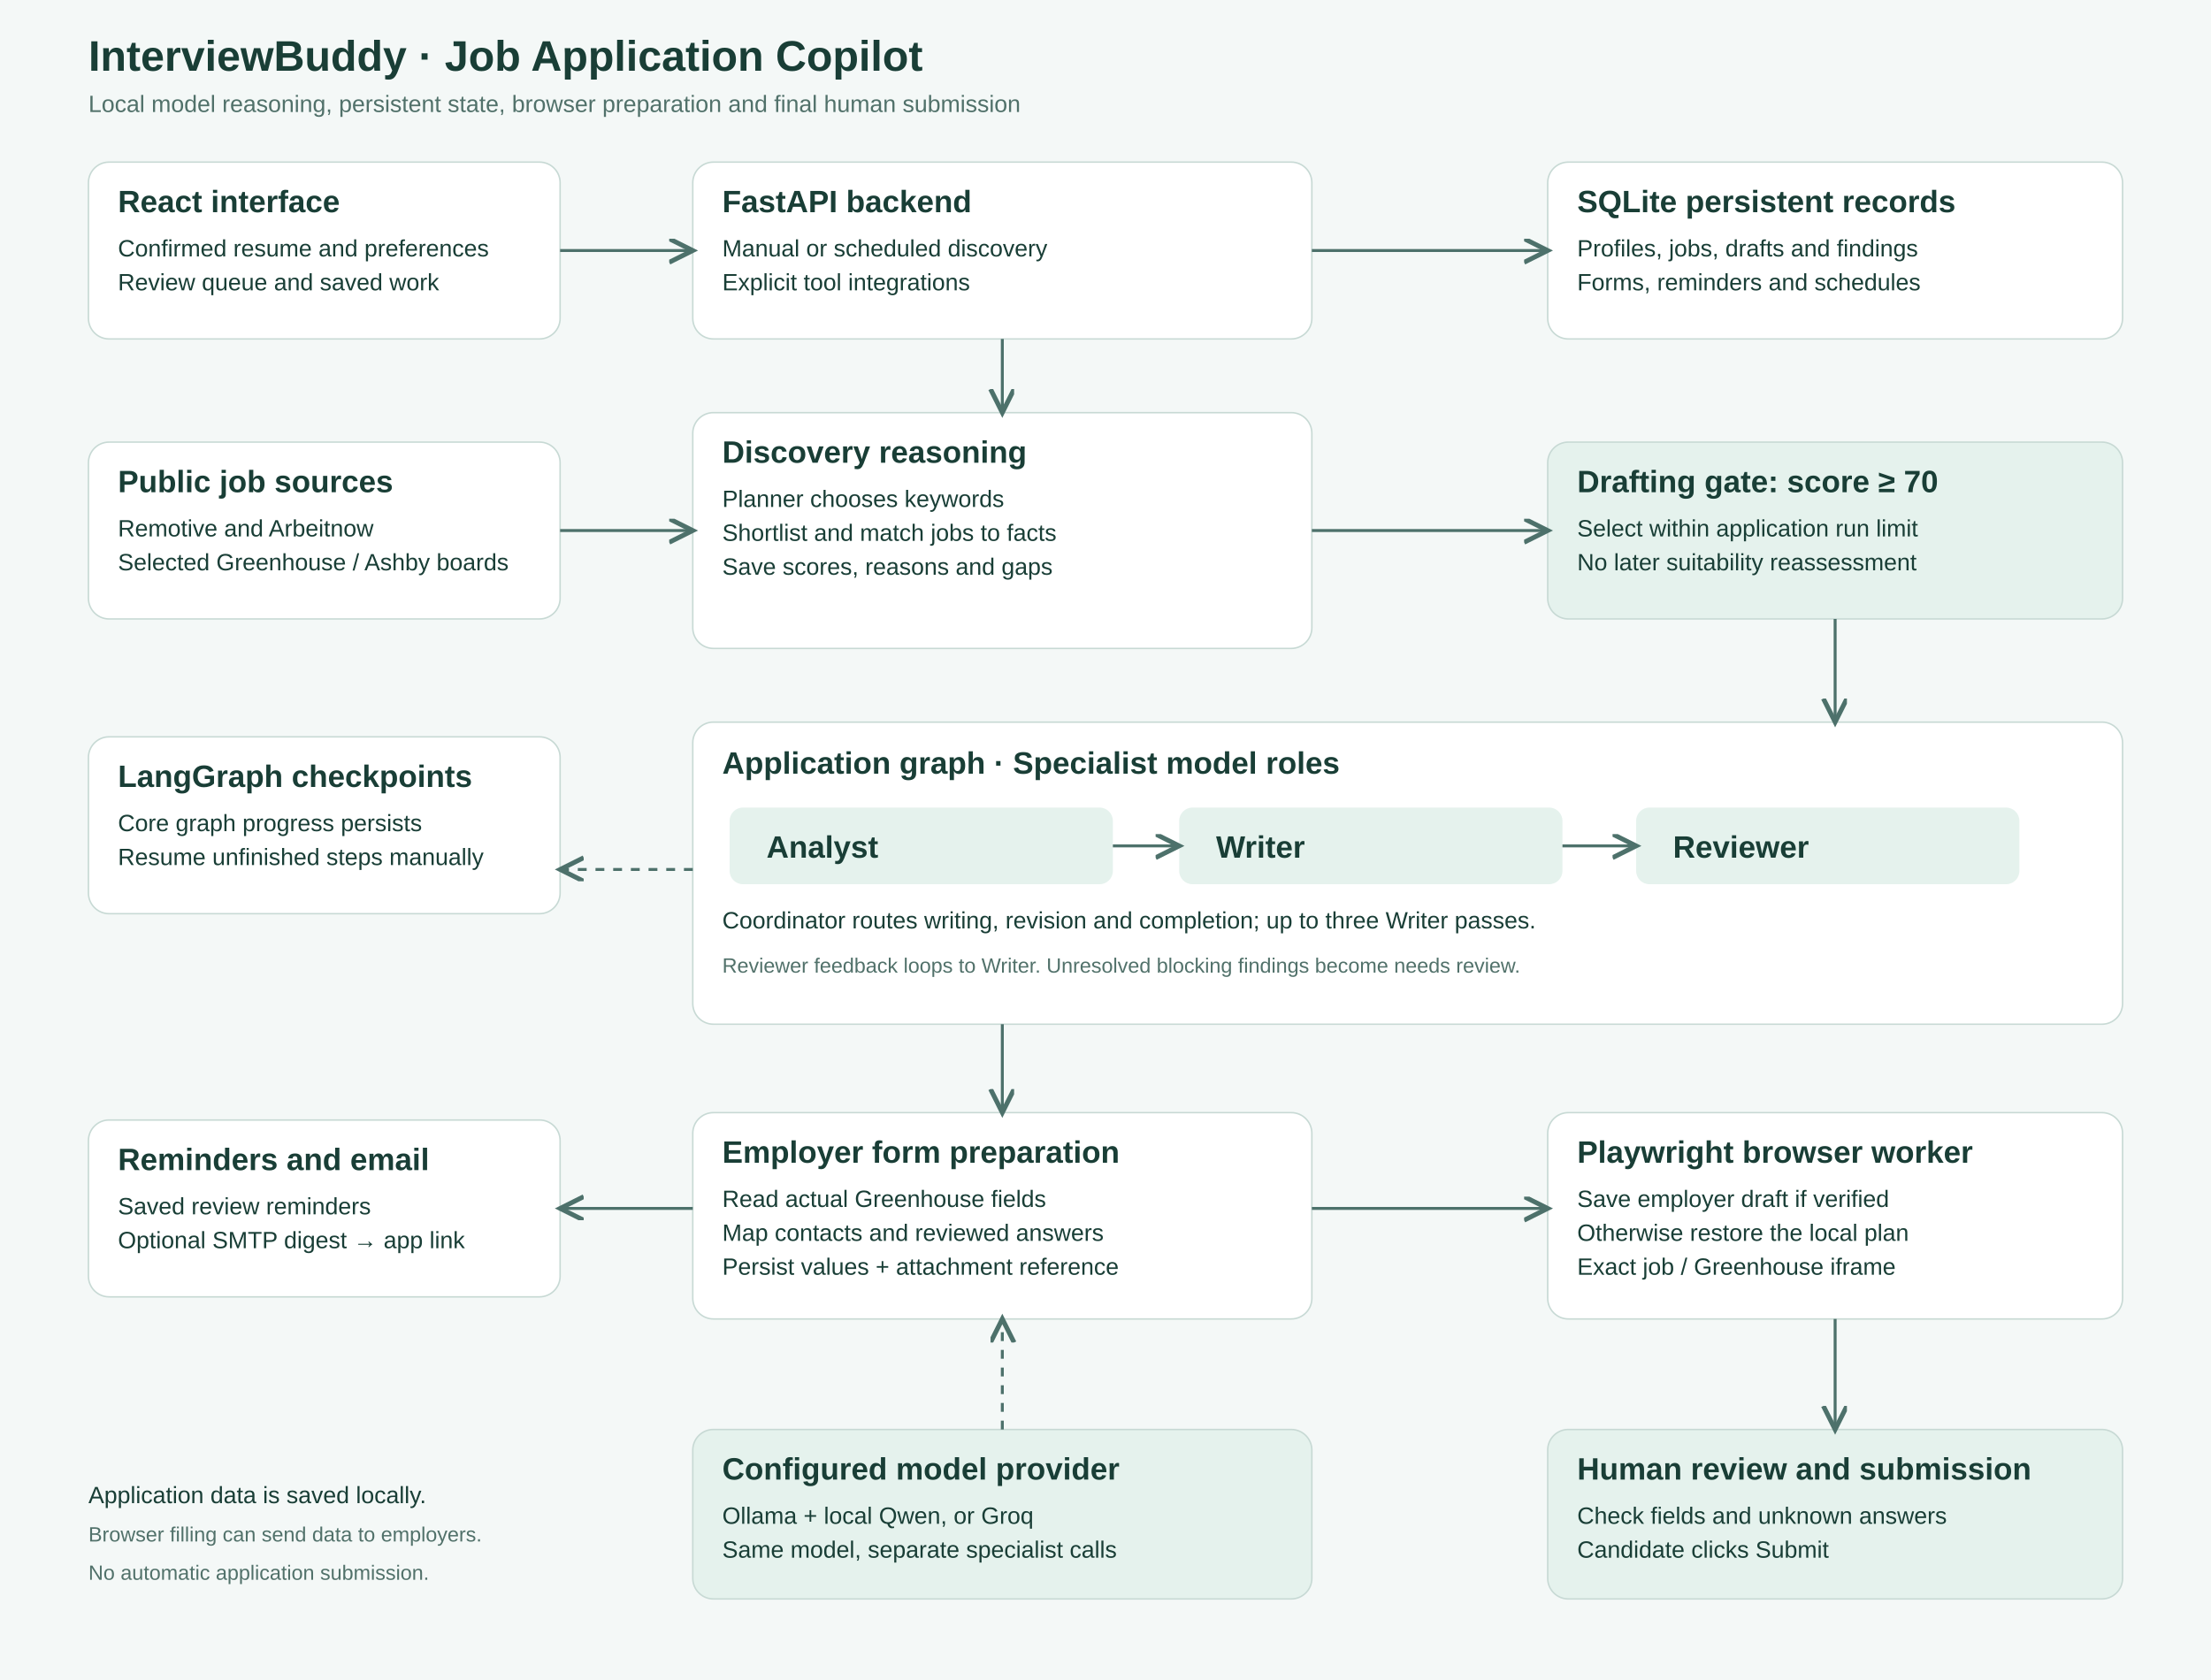
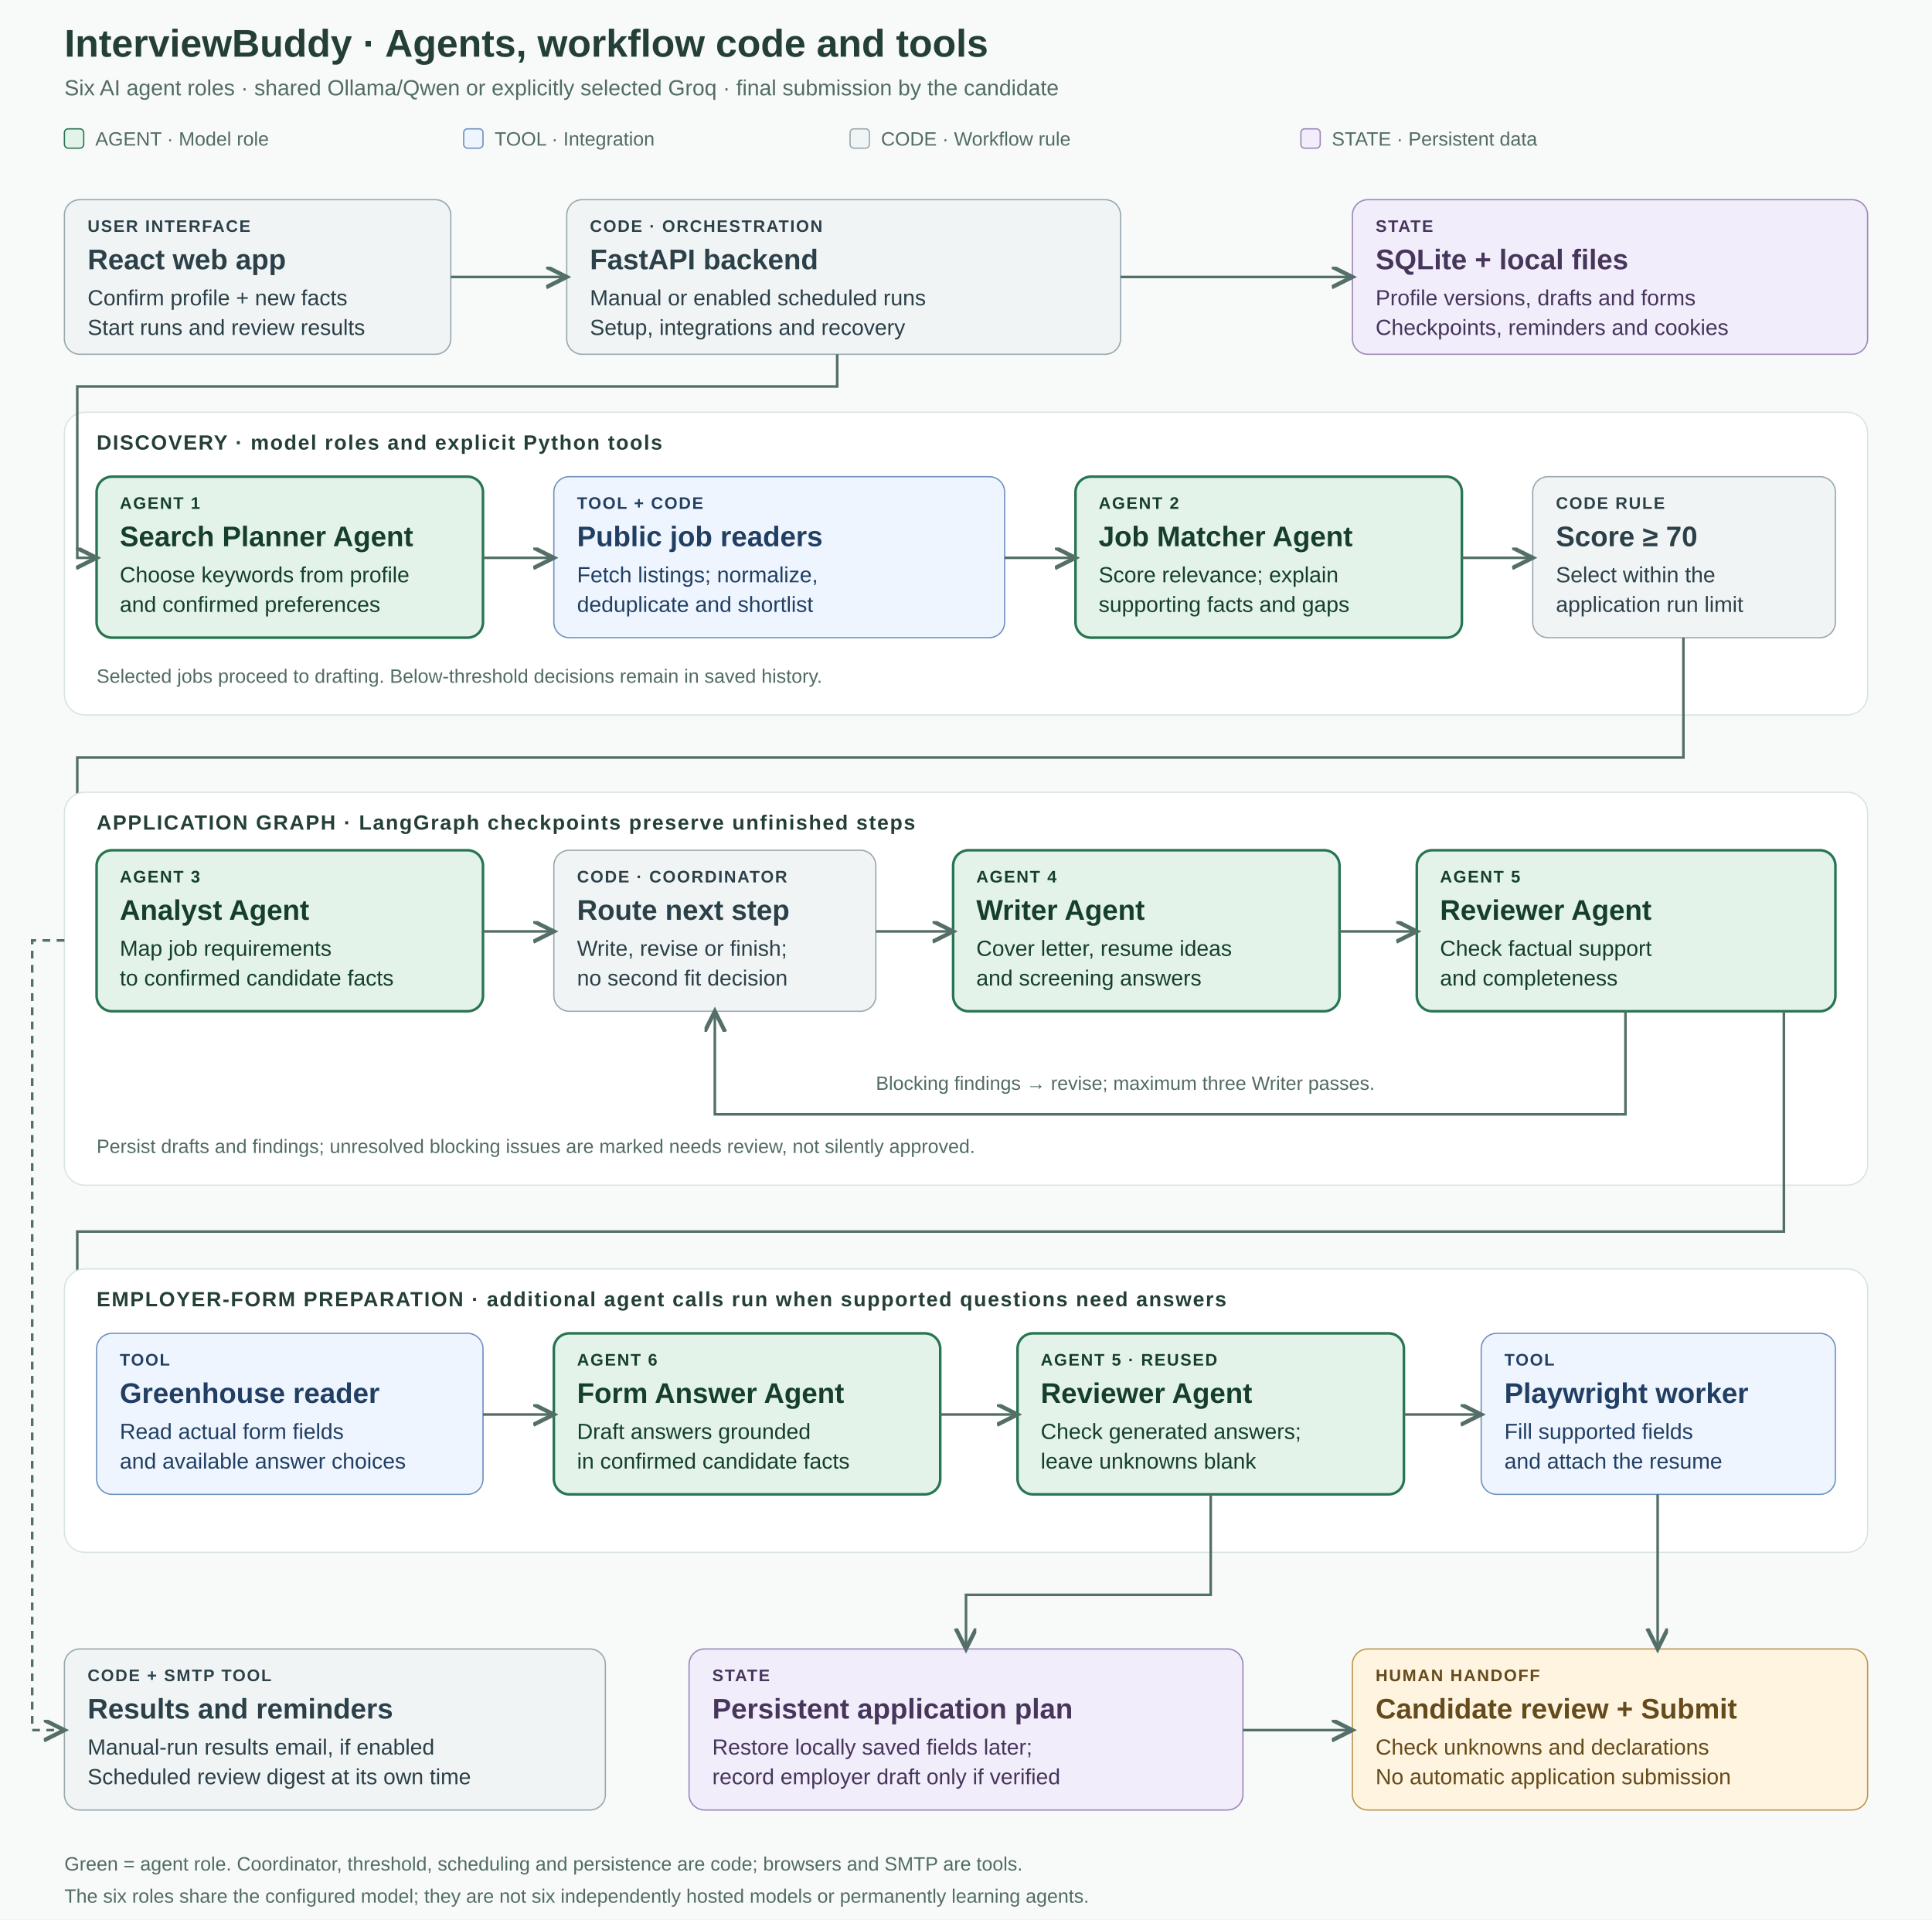
- <svg xmlns="http://www.w3.org/2000/svg" width="1500" height="1140" viewBox="0 0 1500 1140">
+ <svg xmlns="http://www.w3.org/2000/svg" width="1500" height="1490" viewBox="0 0 1500 1490">
  <defs>
    <marker id="arrow" markerWidth="10" markerHeight="10" refX="8" refY="4" orient="auto">
-       <path d="M0,0 L8,4 L0,8" fill="none" stroke="#4d716b" stroke-width="1.6" />
+       <path d="M0,0 L8,4 L0,8" fill="none" stroke="#536f68" stroke-width="1.6" />
    </marker>
  </defs>
-   <rect width="1500" height="1140" fill="#f4f8f7" />
-   <style>text{font-family:Arial,sans-serif;fill:#193e36}.title{font-size:29px;font-weight:700}.sub{font-size:16px;fill:#51716a}.heading{font-size:21px;font-weight:700}.line{font-size:16px}.small{font-size:14px;fill:#51716a}.wire{fill:none;stroke:#4d716b;stroke-width:2;marker-end:url(#arrow)}</style>
-   <text x="60" y="48" class="title">InterviewBuddy · Job Application Copilot</text>
-   <text x="60" y="76" class="sub">Local model reasoning, persistent state, browser preparation and final human submission</text>
-   <rect x="60" y="110" width="320" height="120" rx="14" fill="#ffffff" stroke="#c7d9d4" />
-   <text x="80" y="144" class="heading">React interface</text>
-   <text x="80" y="174" class="line">Confirmed resume and preferences</text>
-   <text x="80" y="197" class="line">Review queue and saved work</text>
-   <rect x="470" y="110" width="420" height="120" rx="14" fill="#ffffff" stroke="#c7d9d4" />
-   <text x="490" y="144" class="heading">FastAPI backend</text>
-   <text x="490" y="174" class="line">Manual or scheduled discovery</text>
-   <text x="490" y="197" class="line">Explicit tool integrations</text>
-   <rect x="1050" y="110" width="390" height="120" rx="14" fill="#ffffff" stroke="#c7d9d4" />
-   <text x="1070" y="144" class="heading">SQLite persistent records</text>
-   <text x="1070" y="174" class="line">Profiles, jobs, drafts and findings</text>
-   <text x="1070" y="197" class="line">Forms, reminders and schedules</text>
-   <path d="M380 170 H470" class="wire" />
-   <path d="M890 170 H1050" class="wire" />
-   <rect x="60" y="300" width="320" height="120" rx="14" fill="#ffffff" stroke="#c7d9d4" />
-   <text x="80" y="334" class="heading">Public job sources</text>
-   <text x="80" y="364" class="line">Remotive and Arbeitnow</text>
-   <text x="80" y="387" class="line">Selected Greenhouse / Ashby boards</text>
-   <rect x="470" y="280" width="420" height="160" rx="14" fill="#ffffff" stroke="#c7d9d4" />
-   <text x="490" y="314" class="heading">Discovery reasoning</text>
-   <text x="490" y="344" class="line">Planner chooses keywords</text>
-   <text x="490" y="367" class="line">Shortlist and match jobs to facts</text>
-   <text x="490" y="390" class="line">Save scores, reasons and gaps</text>
-   <rect x="1050" y="300" width="390" height="120" rx="14" fill="#e5f2ed" stroke="#c7d9d4" />
-   <text x="1070" y="334" class="heading">Drafting gate: score ≥ 70</text>
-   <text x="1070" y="364" class="line">Select within application run limit</text>
-   <text x="1070" y="387" class="line">No later suitability reassessment</text>
-   <path d="M680 230 V280" class="wire" />
-   <path d="M380 360 H470" class="wire" />
-   <path d="M890 360 H1050" class="wire" />
-   <rect x="60" y="500" width="320" height="120" rx="14" fill="#ffffff" stroke="#c7d9d4" />
-   <text x="80" y="534" class="heading">LangGraph checkpoints</text>
-   <text x="80" y="564" class="line">Core graph progress persists</text>
-   <text x="80" y="587" class="line">Resume unfinished steps manually</text>
-   <rect x="470" y="490" width="970" height="205" rx="14" fill="#fff" stroke="#c7d9d4" />
-   <text x="490" y="525" class="heading">Application graph · Specialist model roles</text>
-   <rect x="495" y="548" width="260" height="52" rx="9" fill="#e5f2ed" />
-   <text x="520" y="582" class="heading">Analyst</text>
-   <rect x="800" y="548" width="260" height="52" rx="9" fill="#e5f2ed" />
-   <text x="825" y="582" class="heading">Writer</text>
-   <rect x="1110" y="548" width="260" height="52" rx="9" fill="#e5f2ed" />
-   <text x="1135" y="582" class="heading">Reviewer</text>
-   <path d="M755 574 H800" class="wire" />
-   <path d="M1060 574 H1110" class="wire" />
-   <text x="490" y="630" class="line">Coordinator routes writing, revision and completion; up to three Writer passes.</text>
-   <text x="490" y="660" class="small">Reviewer feedback loops to Writer. Unresolved blocking findings become needs review.</text>
-   <path d="M1245 420 V490" class="wire" />
-   <path d="M470 590 H380" class="wire" stroke-dasharray="6 6" />
-   <rect x="60" y="760" width="320" height="120" rx="14" fill="#ffffff" stroke="#c7d9d4" />
-   <text x="80" y="794" class="heading">Reminders and email</text>
-   <text x="80" y="824" class="line">Saved review reminders</text>
-   <text x="80" y="847" class="line">Optional SMTP digest → app link</text>
-   <rect x="470" y="755" width="420" height="140" rx="14" fill="#ffffff" stroke="#c7d9d4" />
-   <text x="490" y="789" class="heading">Employer form preparation</text>
-   <text x="490" y="819" class="line">Read actual Greenhouse fields</text>
-   <text x="490" y="842" class="line">Map contacts and reviewed answers</text>
-   <text x="490" y="865" class="line">Persist values + attachment reference</text>
-   <rect x="1050" y="755" width="390" height="140" rx="14" fill="#ffffff" stroke="#c7d9d4" />
-   <text x="1070" y="789" class="heading">Playwright browser worker</text>
-   <text x="1070" y="819" class="line">Save employer draft if verified</text>
-   <text x="1070" y="842" class="line">Otherwise restore the local plan</text>
-   <text x="1070" y="865" class="line">Exact job / Greenhouse iframe</text>
-   <path d="M680 695 V755" class="wire" />
-   <path d="M890 820 H1050" class="wire" />
-   <path d="M470 820 H380" class="wire" />
-   <rect x="470" y="970" width="420" height="115" rx="14" fill="#e5f2ed" stroke="#c7d9d4" />
-   <text x="490" y="1004" class="heading">Configured model provider</text>
-   <text x="490" y="1034" class="line">Ollama + local Qwen, or Groq</text>
-   <text x="490" y="1057" class="line">Same model, separate specialist calls</text>
-   <rect x="1050" y="970" width="390" height="115" rx="14" fill="#e5f2ed" stroke="#c7d9d4" />
-   <text x="1070" y="1004" class="heading">Human review and submission</text>
-   <text x="1070" y="1034" class="line">Check fields and unknown answers</text>
-   <text x="1070" y="1057" class="line">Candidate clicks Submit</text>
-   <path d="M1245 895 V970" class="wire" />
-   <path d="M680 970 V895" class="wire" stroke-dasharray="6 6" />
-   <text x="60" y="1020" class="line">Application data is saved locally.</text>
-   <text x="60" y="1046" class="small">Browser filling can send data to employers.</text>
-   <text x="60" y="1072" class="small">No automatic application submission.</text>
+   <rect width="1500" height="1490" fill="#f7faf9" />
+   <style>text{font-family:Arial,sans-serif;fill:#243f37}.title{font-size:30px;font-weight:700}.sub{font-size:17px;fill:#526c62}.section{font-size:16px;font-weight:700;letter-spacing:1px}.tag{font-size:13px;font-weight:700;letter-spacing:1px}.heading{font-size:22px;font-weight:700}.line{font-size:17px}.small{font-size:15px;fill:#526c62}.wire{fill:none;stroke:#536f68;stroke-width:2;marker-end:url(#arrow)}</style>
+   <text x="50" y="44" class="title">InterviewBuddy · Agents, workflow code and tools</text>
+   <text x="50" y="74" class="sub">Six AI agent roles · shared Ollama/Qwen or explicitly selected Groq · final submission by the candidate</text>
+   <rect x="50" y="100" width="15" height="15" rx="3" fill="#e3f3e9" stroke="#287551" />
+   <text x="74" y="113" class="small">AGENT · Model role</text>
+   <rect x="360" y="100" width="15" height="15" rx="3" fill="#eef5ff" stroke="#6f92be" />
+   <text x="384" y="113" class="small">TOOL · Integration</text>
+   <rect x="660" y="100" width="15" height="15" rx="3" fill="#f1f4f5" stroke="#98a8ae" />
+   <text x="684" y="113" class="small">CODE · Workflow rule</text>
+   <rect x="1010" y="100" width="15" height="15" rx="3" fill="#f2edfa" stroke="#9c87b9" />
+   <text x="1034" y="113" class="small">STATE · Persistent data</text>
+   <rect x="50" y="155" width="300" height="120" rx="12" fill="#f1f4f5" stroke="#98a8ae" stroke-width="1" />
+   <text x="68" y="180" class="tag" style="fill:#2b4048">USER INTERFACE</text>
+   <text x="68" y="209" class="heading" style="fill:#2b4048">React web app</text>
+   <text x="68" y="237" class="line" style="fill:#2b4048">Confirm profile + new facts</text>
+   <text x="68" y="260" class="line" style="fill:#2b4048">Start runs and review results</text>
+   <rect x="440" y="155" width="430" height="120" rx="12" fill="#f1f4f5" stroke="#98a8ae" stroke-width="1" />
+   <text x="458" y="180" class="tag" style="fill:#2b4048">CODE · ORCHESTRATION</text>
+   <text x="458" y="209" class="heading" style="fill:#2b4048">FastAPI backend</text>
+   <text x="458" y="237" class="line" style="fill:#2b4048">Manual or enabled scheduled runs</text>
+   <text x="458" y="260" class="line" style="fill:#2b4048">Setup, integrations and recovery</text>
+   <rect x="1050" y="155" width="400" height="120" rx="12" fill="#f2edfa" stroke="#9c87b9" stroke-width="1" />
+   <text x="1068" y="180" class="tag" style="fill:#47365c">STATE</text>
+   <text x="1068" y="209" class="heading" style="fill:#47365c">SQLite + local files</text>
+   <text x="1068" y="237" class="line" style="fill:#47365c">Profile versions, drafts and forms</text>
+   <text x="1068" y="260" class="line" style="fill:#47365c">Checkpoints, reminders and cookies</text>
+   <path d="M350 215 H440" class="wire" />
+   <path d="M870 215 H1050" class="wire" />
+   <rect x="50" y="320" width="1400" height="235" rx="16" fill="#fff" stroke="#d9e4df" />
+   <text x="75" y="349" class="section">DISCOVERY · model roles and explicit Python tools</text>
+   <rect x="75" y="370" width="300" height="125" rx="12" fill="#e3f3e9" stroke="#287551" stroke-width="2" />
+   <text x="93" y="395" class="tag" style="fill:#153f2c">AGENT 1</text>
+   <text x="93" y="424" class="heading" style="fill:#153f2c">Search Planner Agent</text>
+   <text x="93" y="452" class="line" style="fill:#153f2c">Choose keywords from profile</text>
+   <text x="93" y="475" class="line" style="fill:#153f2c">and confirmed preferences</text>
+   <rect x="430" y="370" width="350" height="125" rx="12" fill="#eef5ff" stroke="#6f92be" stroke-width="1" />
+   <text x="448" y="395" class="tag" style="fill:#213f63">TOOL + CODE</text>
+   <text x="448" y="424" class="heading" style="fill:#213f63">Public job readers</text>
+   <text x="448" y="452" class="line" style="fill:#213f63">Fetch listings; normalize,</text>
+   <text x="448" y="475" class="line" style="fill:#213f63">deduplicate and shortlist</text>
+   <rect x="835" y="370" width="300" height="125" rx="12" fill="#e3f3e9" stroke="#287551" stroke-width="2" />
+   <text x="853" y="395" class="tag" style="fill:#153f2c">AGENT 2</text>
+   <text x="853" y="424" class="heading" style="fill:#153f2c">Job Matcher Agent</text>
+   <text x="853" y="452" class="line" style="fill:#153f2c">Score relevance; explain</text>
+   <text x="853" y="475" class="line" style="fill:#153f2c">supporting facts and gaps</text>
+   <rect x="1190" y="370" width="235" height="125" rx="12" fill="#f1f4f5" stroke="#98a8ae" stroke-width="1" />
+   <text x="1208" y="395" class="tag" style="fill:#2b4048">CODE RULE</text>
+   <text x="1208" y="424" class="heading" style="fill:#2b4048">Score ≥ 70</text>
+   <text x="1208" y="452" class="line" style="fill:#2b4048">Select within the</text>
+   <text x="1208" y="475" class="line" style="fill:#2b4048">application run limit</text>
+   <path d="M650 275 V300 H60 V433 H75" class="wire" />
+   <path d="M375 433 H430" class="wire" />
+   <path d="M780 433 H835" class="wire" />
+   <path d="M1135 433 H1190" class="wire" />
+   <text x="75" y="530" class="small">Selected jobs proceed to drafting. Below-threshold decisions remain in saved history.</text>
+   <path d="M1307 495 V588 H60 V723 H75" class="wire" />
+   <rect x="50" y="615" width="1400" height="305" rx="16" fill="#fff" stroke="#d9e4df" />
+   <text x="75" y="644" class="section">APPLICATION GRAPH · LangGraph checkpoints preserve unfinished steps</text>
+   <rect x="75" y="660" width="300" height="125" rx="12" fill="#e3f3e9" stroke="#287551" stroke-width="2" />
+   <text x="93" y="685" class="tag" style="fill:#153f2c">AGENT 3</text>
+   <text x="93" y="714" class="heading" style="fill:#153f2c">Analyst Agent</text>
+   <text x="93" y="742" class="line" style="fill:#153f2c">Map job requirements</text>
+   <text x="93" y="765" class="line" style="fill:#153f2c">to confirmed candidate facts</text>
+   <rect x="430" y="660" width="250" height="125" rx="12" fill="#f1f4f5" stroke="#98a8ae" stroke-width="1" />
+   <text x="448" y="685" class="tag" style="fill:#2b4048">CODE · COORDINATOR</text>
+   <text x="448" y="714" class="heading" style="fill:#2b4048">Route next step</text>
+   <text x="448" y="742" class="line" style="fill:#2b4048">Write, revise or finish;</text>
+   <text x="448" y="765" class="line" style="fill:#2b4048">no second fit decision</text>
+   <rect x="740" y="660" width="300" height="125" rx="12" fill="#e3f3e9" stroke="#287551" stroke-width="2" />
+   <text x="758" y="685" class="tag" style="fill:#153f2c">AGENT 4</text>
+   <text x="758" y="714" class="heading" style="fill:#153f2c">Writer Agent</text>
+   <text x="758" y="742" class="line" style="fill:#153f2c">Cover letter, resume ideas</text>
+   <text x="758" y="765" class="line" style="fill:#153f2c">and screening answers</text>
+   <rect x="1100" y="660" width="325" height="125" rx="12" fill="#e3f3e9" stroke="#287551" stroke-width="2" />
+   <text x="1118" y="685" class="tag" style="fill:#153f2c">AGENT 5</text>
+   <text x="1118" y="714" class="heading" style="fill:#153f2c">Reviewer Agent</text>
+   <text x="1118" y="742" class="line" style="fill:#153f2c">Check factual support</text>
+   <text x="1118" y="765" class="line" style="fill:#153f2c">and completeness</text>
+   <path d="M375 723 H430" class="wire" />
+   <path d="M680 723 H740" class="wire" />
+   <path d="M1040 723 H1100" class="wire" />
+   <path d="M1262 785 V865 H555 V785" class="wire" />
+   <text x="680" y="846" class="small">Blocking findings → revise; maximum three Writer passes.</text>
+   <text x="75" y="895" class="small">Persist drafts and findings; unresolved blocking issues are marked needs review, not silently approved.</text>
+   <path d="M1385 785 V956 H60 V1098 H75" class="wire" />
+   <rect x="50" y="985" width="1400" height="220" rx="16" fill="#fff" stroke="#d9e4df" />
+   <text x="75" y="1014" class="section">EMPLOYER-FORM PREPARATION · additional agent calls run when supported questions need answers</text>
+   <rect x="75" y="1035" width="300" height="125" rx="12" fill="#eef5ff" stroke="#6f92be" stroke-width="1" />
+   <text x="93" y="1060" class="tag" style="fill:#213f63">TOOL</text>
+   <text x="93" y="1089" class="heading" style="fill:#213f63">Greenhouse reader</text>
+   <text x="93" y="1117" class="line" style="fill:#213f63">Read actual form fields</text>
+   <text x="93" y="1140" class="line" style="fill:#213f63">and available answer choices</text>
+   <rect x="430" y="1035" width="300" height="125" rx="12" fill="#e3f3e9" stroke="#287551" stroke-width="2" />
+   <text x="448" y="1060" class="tag" style="fill:#153f2c">AGENT 6</text>
+   <text x="448" y="1089" class="heading" style="fill:#153f2c">Form Answer Agent</text>
+   <text x="448" y="1117" class="line" style="fill:#153f2c">Draft answers grounded</text>
+   <text x="448" y="1140" class="line" style="fill:#153f2c">in confirmed candidate facts</text>
+   <rect x="790" y="1035" width="300" height="125" rx="12" fill="#e3f3e9" stroke="#287551" stroke-width="2" />
+   <text x="808" y="1060" class="tag" style="fill:#153f2c">AGENT 5 · REUSED</text>
+   <text x="808" y="1089" class="heading" style="fill:#153f2c">Reviewer Agent</text>
+   <text x="808" y="1117" class="line" style="fill:#153f2c">Check generated answers;</text>
+   <text x="808" y="1140" class="line" style="fill:#153f2c">leave unknowns blank</text>
+   <rect x="1150" y="1035" width="275" height="125" rx="12" fill="#eef5ff" stroke="#6f92be" stroke-width="1" />
+   <text x="1168" y="1060" class="tag" style="fill:#213f63">TOOL</text>
+   <text x="1168" y="1089" class="heading" style="fill:#213f63">Playwright worker</text>
+   <text x="1168" y="1117" class="line" style="fill:#213f63">Fill supported fields</text>
+   <text x="1168" y="1140" class="line" style="fill:#213f63">and attach the resume</text>
+   <path d="M375 1098 H430" class="wire" />
+   <path d="M730 1098 H790" class="wire" />
+   <path d="M1090 1098 H1150" class="wire" />
+   <rect x="50" y="1280" width="420" height="125" rx="12" fill="#f1f4f5" stroke="#98a8ae" stroke-width="1" />
+   <text x="68" y="1305" class="tag" style="fill:#2b4048">CODE + SMTP TOOL</text>
+   <text x="68" y="1334" class="heading" style="fill:#2b4048">Results and reminders</text>
+   <text x="68" y="1362" class="line" style="fill:#2b4048">Manual-run results email, if enabled</text>
+   <text x="68" y="1385" class="line" style="fill:#2b4048">Scheduled review digest at its own time</text>
+   <rect x="535" y="1280" width="430" height="125" rx="12" fill="#f2edfa" stroke="#9c87b9" stroke-width="1" />
+   <text x="553" y="1305" class="tag" style="fill:#47365c">STATE</text>
+   <text x="553" y="1334" class="heading" style="fill:#47365c">Persistent application plan</text>
+   <text x="553" y="1362" class="line" style="fill:#47365c">Restore locally saved fields later;</text>
+   <text x="553" y="1385" class="line" style="fill:#47365c">record employer draft only if verified</text>
+   <rect x="1050" y="1280" width="400" height="125" rx="12" fill="#fff4df" stroke="#bc9753" stroke-width="1" />
+   <text x="1068" y="1305" class="tag" style="fill:#654a1c">HUMAN HANDOFF</text>
+   <text x="1068" y="1334" class="heading" style="fill:#654a1c">Candidate review + Submit</text>
+   <text x="1068" y="1362" class="line" style="fill:#654a1c">Check unknowns and declarations</text>
+   <text x="1068" y="1385" class="line" style="fill:#654a1c">No automatic application submission</text>
+   <path d="M940 1160 V1238 H750 V1280" class="wire" />
+   <path d="M965 1343 H1050" class="wire" />
+   <path d="M1287 1160 V1280" class="wire" />
+   <path d="M50 730 H25 V1343 H50" class="wire" stroke-dasharray="6 5" />
+   <text x="50" y="1452" class="small">Green = agent role. Coordinator, threshold, scheduling and persistence are code; browsers and SMTP are tools.</text>
+   <text x="50" y="1477" class="small">The six roles share the configured model; they are not six independently hosted models or permanently learning agents.</text>
</svg>
